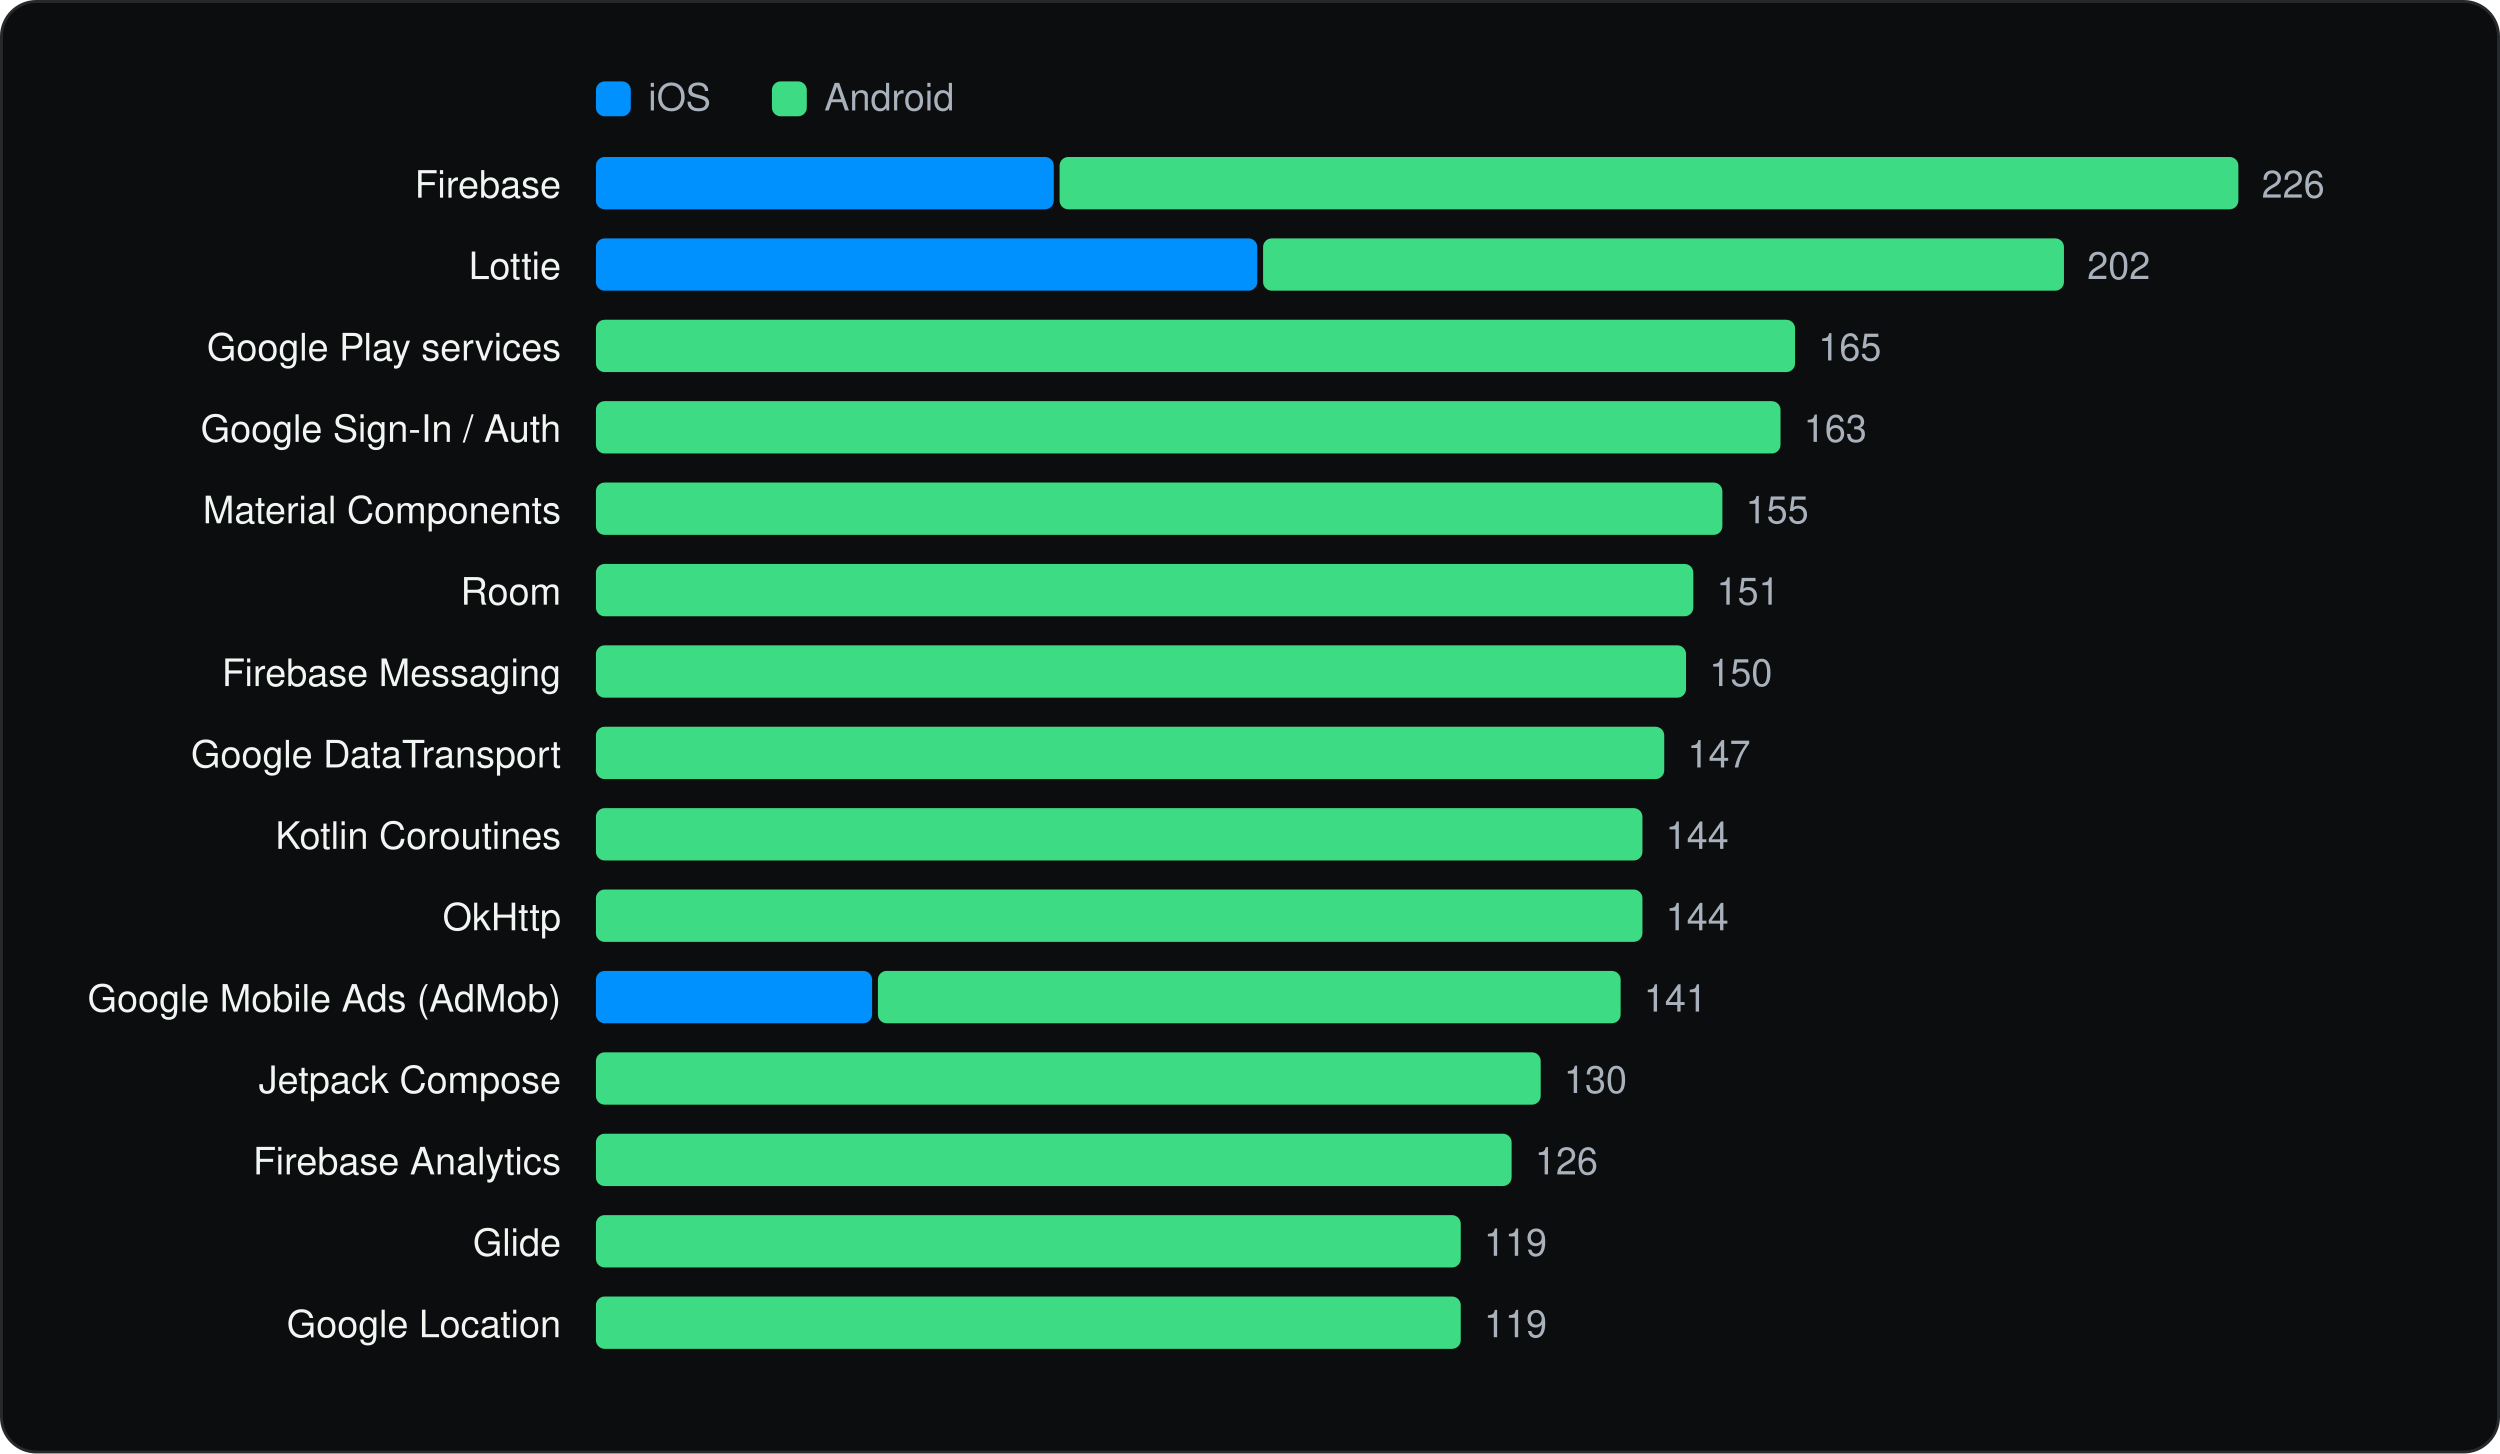
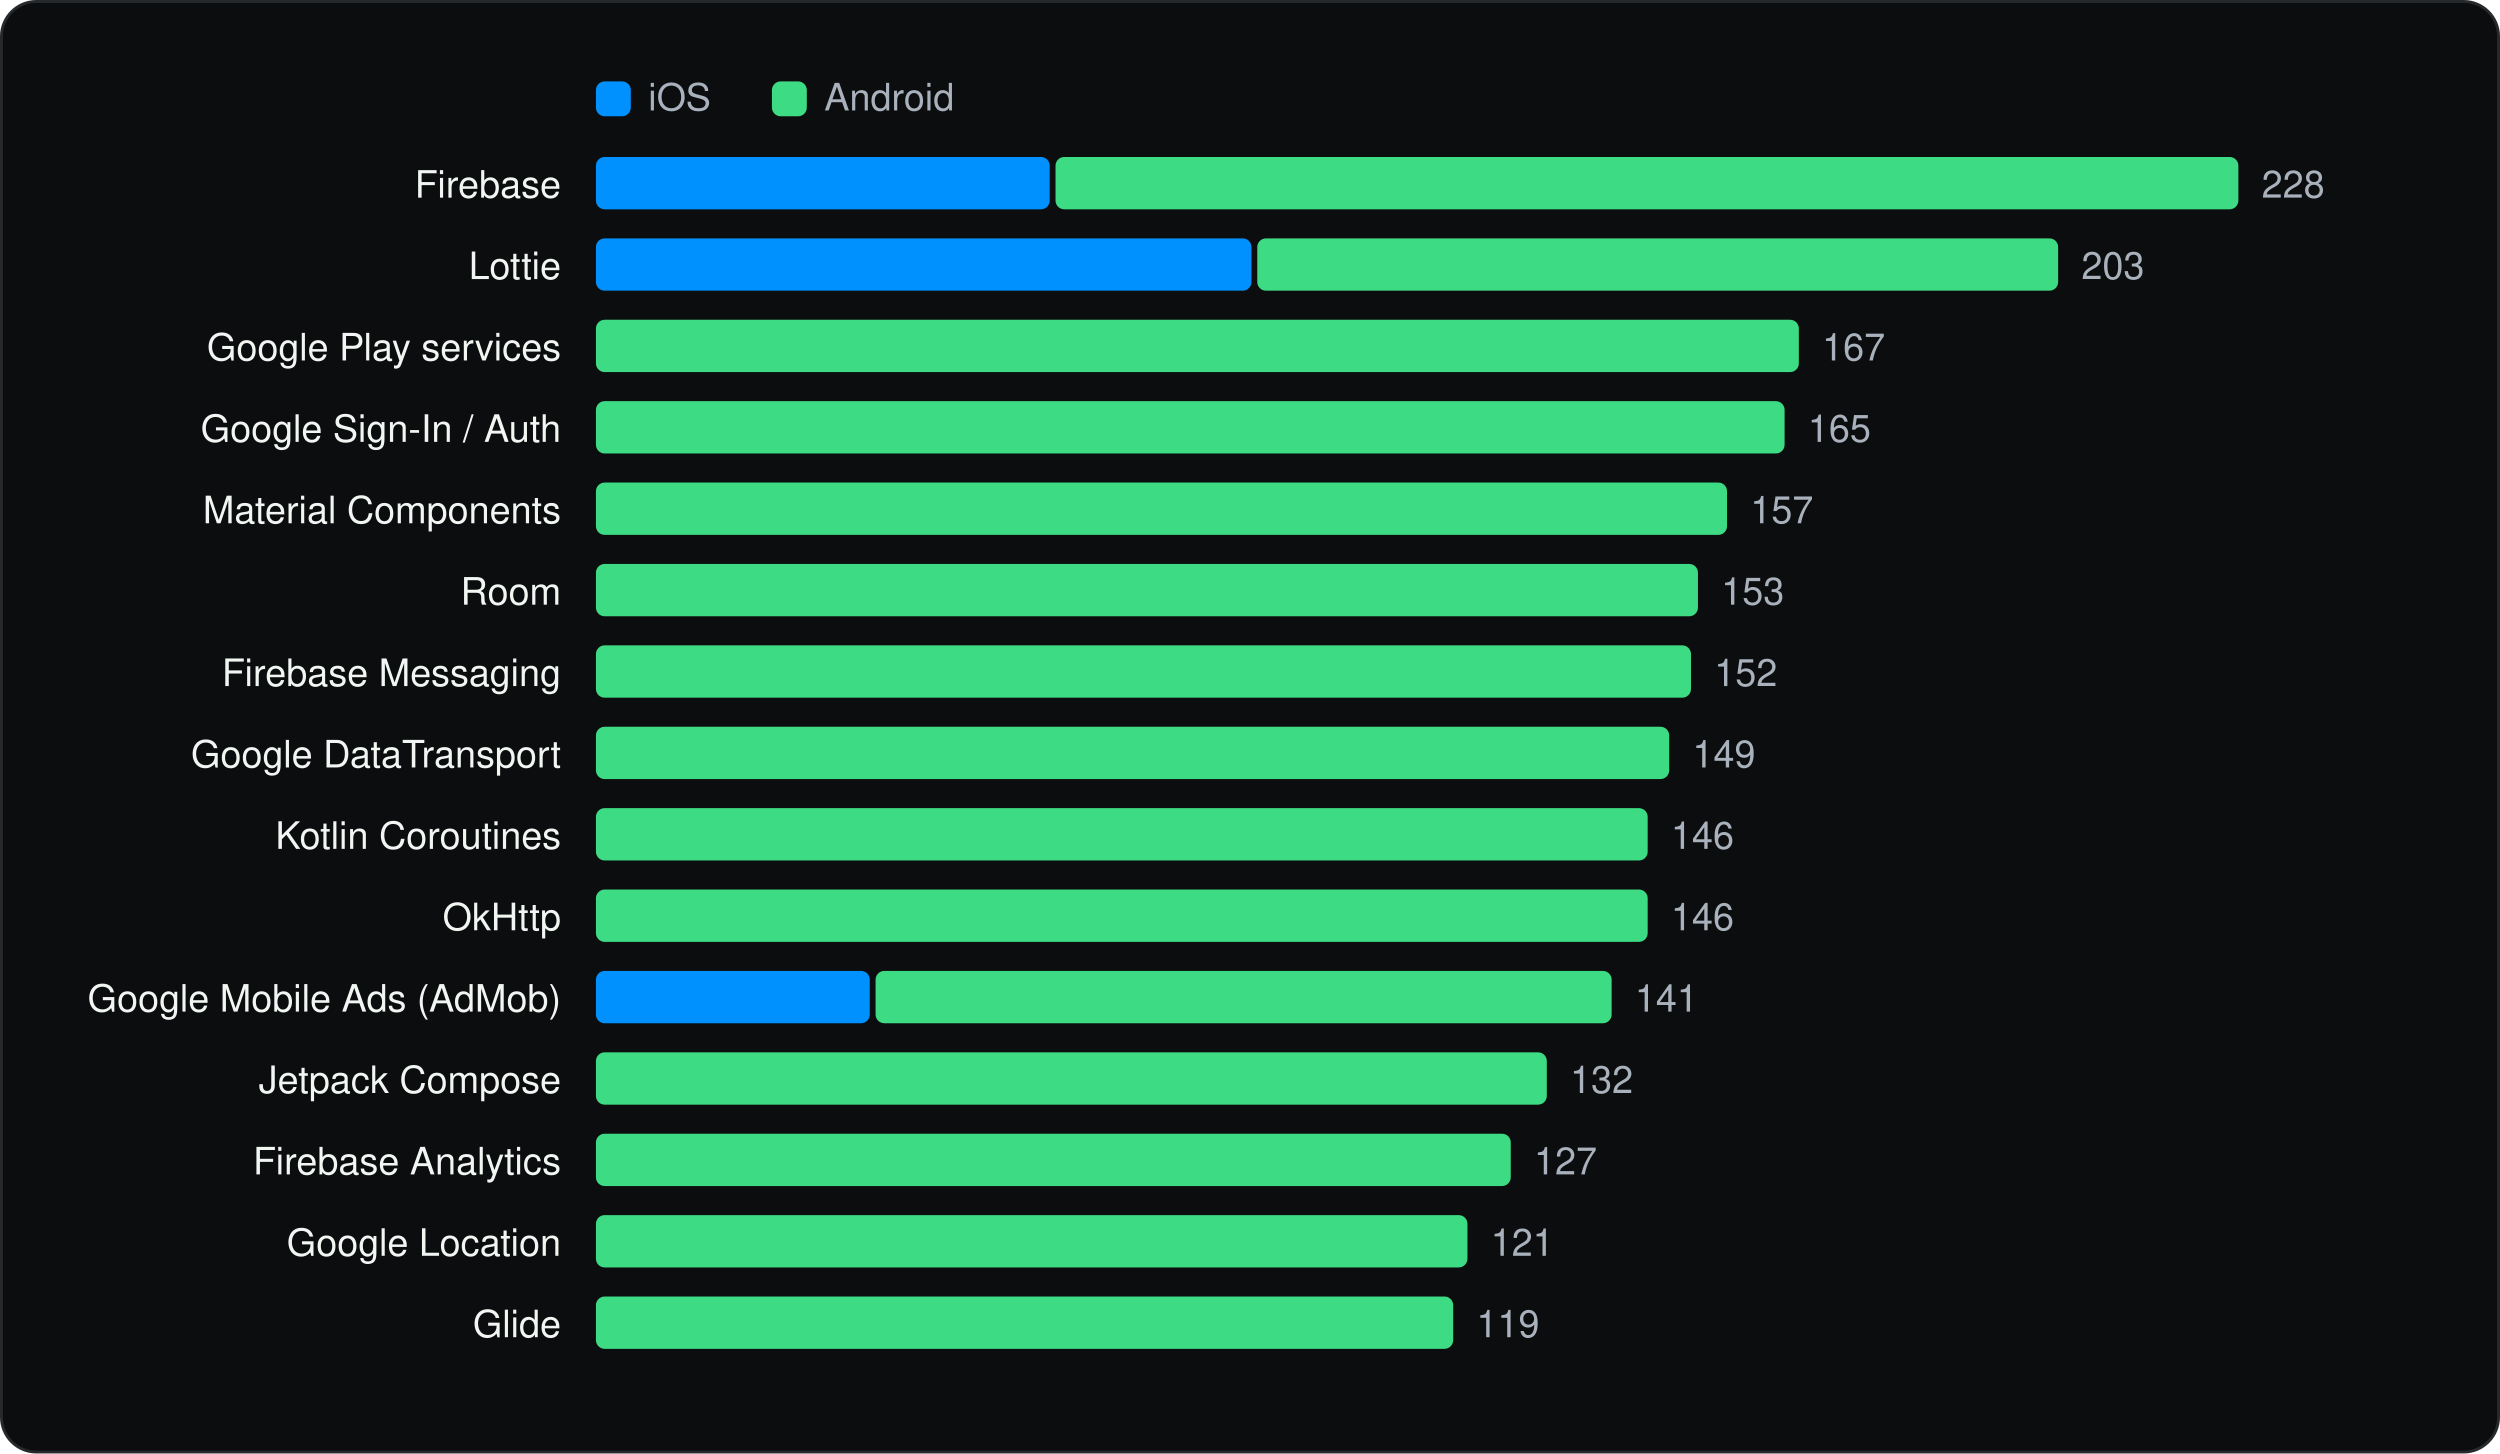
<svg xmlns="http://www.w3.org/2000/svg" viewBox="0 0 860 500" width="860" height="500" role="img" aria-label="Most used SDKs" font-family="Geist, -apple-system, BlinkMacSystemFont, 'Segoe UI', Helvetica, Arial, sans-serif">
  <rect x="0.5" y="0.5" width="859" height="499" rx="12" fill="#0C0D0E" stroke="#262A2D" />
  <g transform="translate(20 20)">
    <rect x="185" y="8" width="12" height="12" rx="3" fill="#0091FF" />
    <text x="203" y="18" font-size="13" fill="#A9B2BC">iOS</text>
    <rect x="245.54" y="8" width="12" height="12" rx="3" fill="#3DDC84" />
    <text x="263.54" y="18" font-size="13" fill="#A9B2BC">Android</text>
    <text x="173" y="48" font-size="13" text-anchor="end" fill="#F1F6F3">Firebase</text>
-     <rect x="185.0" y="34" width="157.5" height="18" rx="3" fill="#0091FF" />
-     <rect x="344.5" y="34" width="405.5" height="18" rx="3" fill="#3DDC84" />
-     <text x="758.0" y="48" font-size="13" fill="#A9B2BC">226</text>
+     <rect x="185.0" y="34" width="156.1" height="18" rx="3" fill="#0091FF" />
+     <rect x="343.1" y="34" width="406.9" height="18" rx="3" fill="#3DDC84" />
+     <text x="758.0" y="48" font-size="13" fill="#A9B2BC">228</text>
    <text x="173" y="76" font-size="13" text-anchor="end" fill="#F1F6F3">Lottie</text>
-     <rect x="185.0" y="62" width="227.5" height="18" rx="3" fill="#0091FF" />
-     <rect x="414.5" y="62" width="275.5" height="18" rx="3" fill="#3DDC84" />
-     <text x="698.0" y="76" font-size="13" fill="#A9B2BC">202</text>
+     <rect x="185.0" y="62" width="225.5" height="18" rx="3" fill="#0091FF" />
+     <rect x="412.5" y="62" width="275.5" height="18" rx="3" fill="#3DDC84" />
+     <text x="696.0" y="76" font-size="13" fill="#A9B2BC">203</text>
    <text x="173" y="104" font-size="13" text-anchor="end" fill="#F1F6F3">Google Play services</text>
-     <rect x="185.0" y="90" width="412.5" height="18" rx="3" fill="#3DDC84" />
-     <text x="605.5" y="104" font-size="13" fill="#A9B2BC">165</text>
+     <rect x="185.0" y="90" width="413.8" height="18" rx="3" fill="#3DDC84" />
+     <text x="606.8" y="104" font-size="13" fill="#A9B2BC">167</text>
    <text x="173" y="132" font-size="13" text-anchor="end" fill="#F1F6F3">Google Sign-In / Auth</text>
-     <rect x="185.0" y="118" width="407.5" height="18" rx="3" fill="#3DDC84" />
-     <text x="600.5" y="132" font-size="13" fill="#A9B2BC">163</text>
+     <rect x="185.0" y="118" width="408.9" height="18" rx="3" fill="#3DDC84" />
+     <text x="601.9" y="132" font-size="13" fill="#A9B2BC">165</text>
    <text x="173" y="160" font-size="13" text-anchor="end" fill="#F1F6F3">Material Components</text>
-     <rect x="185.0" y="146" width="387.5" height="18" rx="3" fill="#3DDC84" />
-     <text x="580.5" y="160" font-size="13" fill="#A9B2BC">155</text>
+     <rect x="185.0" y="146" width="389.1" height="18" rx="3" fill="#3DDC84" />
+     <text x="582.1" y="160" font-size="13" fill="#A9B2BC">157</text>
    <text x="173" y="188" font-size="13" text-anchor="end" fill="#F1F6F3">Room</text>
-     <rect x="185.0" y="174" width="377.5" height="18" rx="3" fill="#3DDC84" />
-     <text x="570.5" y="188" font-size="13" fill="#A9B2BC">151</text>
+     <rect x="185.0" y="174" width="379.1" height="18" rx="3" fill="#3DDC84" />
+     <text x="572.1" y="188" font-size="13" fill="#A9B2BC">153</text>
    <text x="173" y="216" font-size="13" text-anchor="end" fill="#F1F6F3">Firebase Messaging</text>
-     <rect x="185.0" y="202" width="375.0" height="18" rx="3" fill="#3DDC84" />
-     <text x="568.0" y="216" font-size="13" fill="#A9B2BC">150</text>
+     <rect x="185.0" y="202" width="376.7" height="18" rx="3" fill="#3DDC84" />
+     <text x="569.7" y="216" font-size="13" fill="#A9B2BC">152</text>
    <text x="173" y="244" font-size="13" text-anchor="end" fill="#F1F6F3">Google DataTransport</text>
-     <rect x="185.0" y="230" width="367.5" height="18" rx="3" fill="#3DDC84" />
-     <text x="560.5" y="244" font-size="13" fill="#A9B2BC">147</text>
+     <rect x="185.0" y="230" width="369.2" height="18" rx="3" fill="#3DDC84" />
+     <text x="562.2" y="244" font-size="13" fill="#A9B2BC">149</text>
    <text x="173" y="272" font-size="13" text-anchor="end" fill="#F1F6F3">Kotlin Coroutines</text>
-     <rect x="185.0" y="258" width="360.0" height="18" rx="3" fill="#3DDC84" />
-     <text x="553.0" y="272" font-size="13" fill="#A9B2BC">144</text>
+     <rect x="185.0" y="258" width="361.8" height="18" rx="3" fill="#3DDC84" />
+     <text x="554.8" y="272" font-size="13" fill="#A9B2BC">146</text>
    <text x="173" y="300" font-size="13" text-anchor="end" fill="#F1F6F3">OkHttp</text>
-     <rect x="185.0" y="286" width="360.0" height="18" rx="3" fill="#3DDC84" />
-     <text x="553.0" y="300" font-size="13" fill="#A9B2BC">144</text>
+     <rect x="185.0" y="286" width="361.8" height="18" rx="3" fill="#3DDC84" />
+     <text x="554.8" y="300" font-size="13" fill="#A9B2BC">146</text>
    <text x="173" y="328" font-size="13" text-anchor="end" fill="#F1F6F3">Google Mobile Ads (AdMob)</text>
-     <rect x="185.0" y="314" width="95.0" height="18" rx="3" fill="#0091FF" />
-     <rect x="282.0" y="314" width="255.5" height="18" rx="3" fill="#3DDC84" />
-     <text x="545.5" y="328" font-size="13" fill="#A9B2BC">141</text>
+     <rect x="185.0" y="314" width="94.2" height="18" rx="3" fill="#0091FF" />
+     <rect x="281.2" y="314" width="253.2" height="18" rx="3" fill="#3DDC84" />
+     <text x="542.4" y="328" font-size="13" fill="#A9B2BC">141</text>
    <text x="173" y="356" font-size="13" text-anchor="end" fill="#F1F6F3">Jetpack Compose</text>
-     <rect x="185.0" y="342" width="325.0" height="18" rx="3" fill="#3DDC84" />
-     <text x="518.0" y="356" font-size="13" fill="#A9B2BC">130</text>
+     <rect x="185.0" y="342" width="327.1" height="18" rx="3" fill="#3DDC84" />
+     <text x="520.1" y="356" font-size="13" fill="#A9B2BC">132</text>
    <text x="173" y="384" font-size="13" text-anchor="end" fill="#F1F6F3">Firebase Analytics</text>
-     <rect x="185.0" y="370" width="315.0" height="18" rx="3" fill="#3DDC84" />
-     <text x="508.0" y="384" font-size="13" fill="#A9B2BC">126</text>
-     <text x="173" y="412" font-size="13" text-anchor="end" fill="#F1F6F3">Glide</text>
-     <rect x="185.0" y="398" width="297.5" height="18" rx="3" fill="#3DDC84" />
-     <text x="490.5" y="412" font-size="13" fill="#A9B2BC">119</text>
-     <text x="173" y="440" font-size="13" text-anchor="end" fill="#F1F6F3">Google Location</text>
-     <rect x="185.0" y="426" width="297.5" height="18" rx="3" fill="#3DDC84" />
-     <text x="490.5" y="440" font-size="13" fill="#A9B2BC">119</text>
+     <rect x="185.0" y="370" width="314.7" height="18" rx="3" fill="#3DDC84" />
+     <text x="507.7" y="384" font-size="13" fill="#A9B2BC">127</text>
+     <text x="173" y="412" font-size="13" text-anchor="end" fill="#F1F6F3">Google Location</text>
+     <rect x="185.0" y="398" width="299.8" height="18" rx="3" fill="#3DDC84" />
+     <text x="492.8" y="412" font-size="13" fill="#A9B2BC">121</text>
+     <text x="173" y="440" font-size="13" text-anchor="end" fill="#F1F6F3">Glide</text>
+     <rect x="185.0" y="426" width="294.9" height="18" rx="3" fill="#3DDC84" />
+     <text x="487.9" y="440" font-size="13" fill="#A9B2BC">119</text>
  </g>
</svg>
